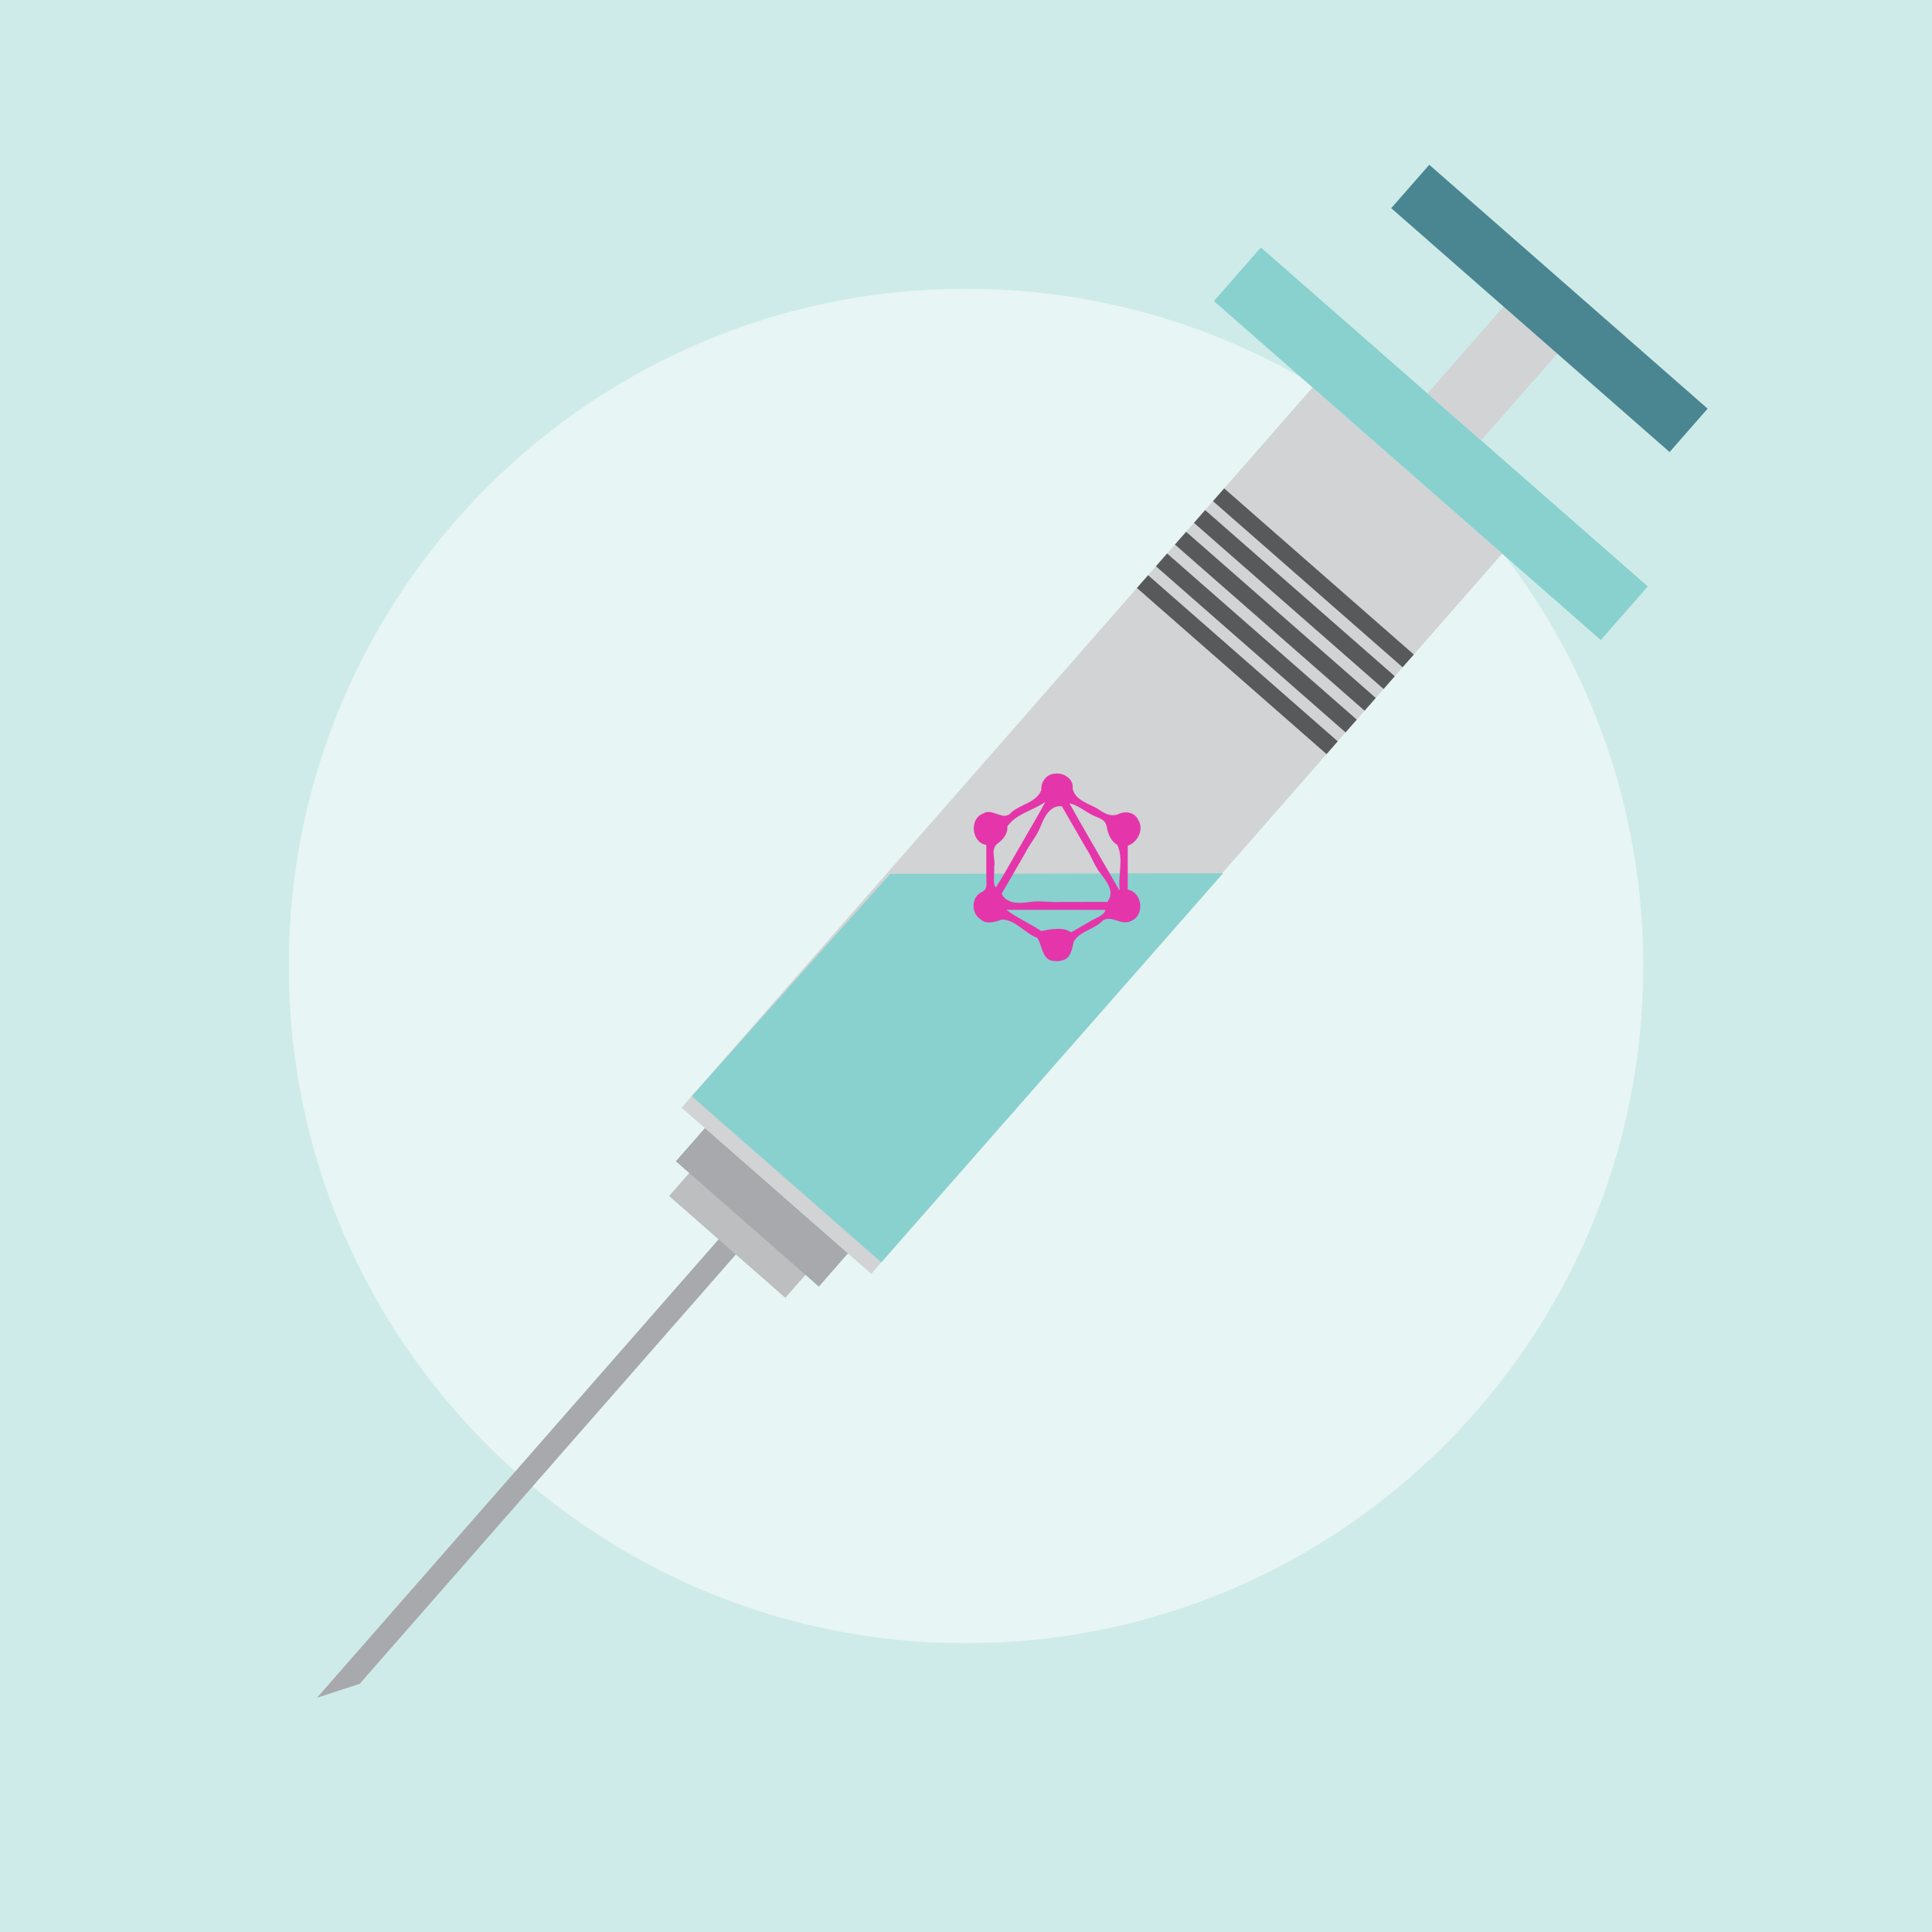
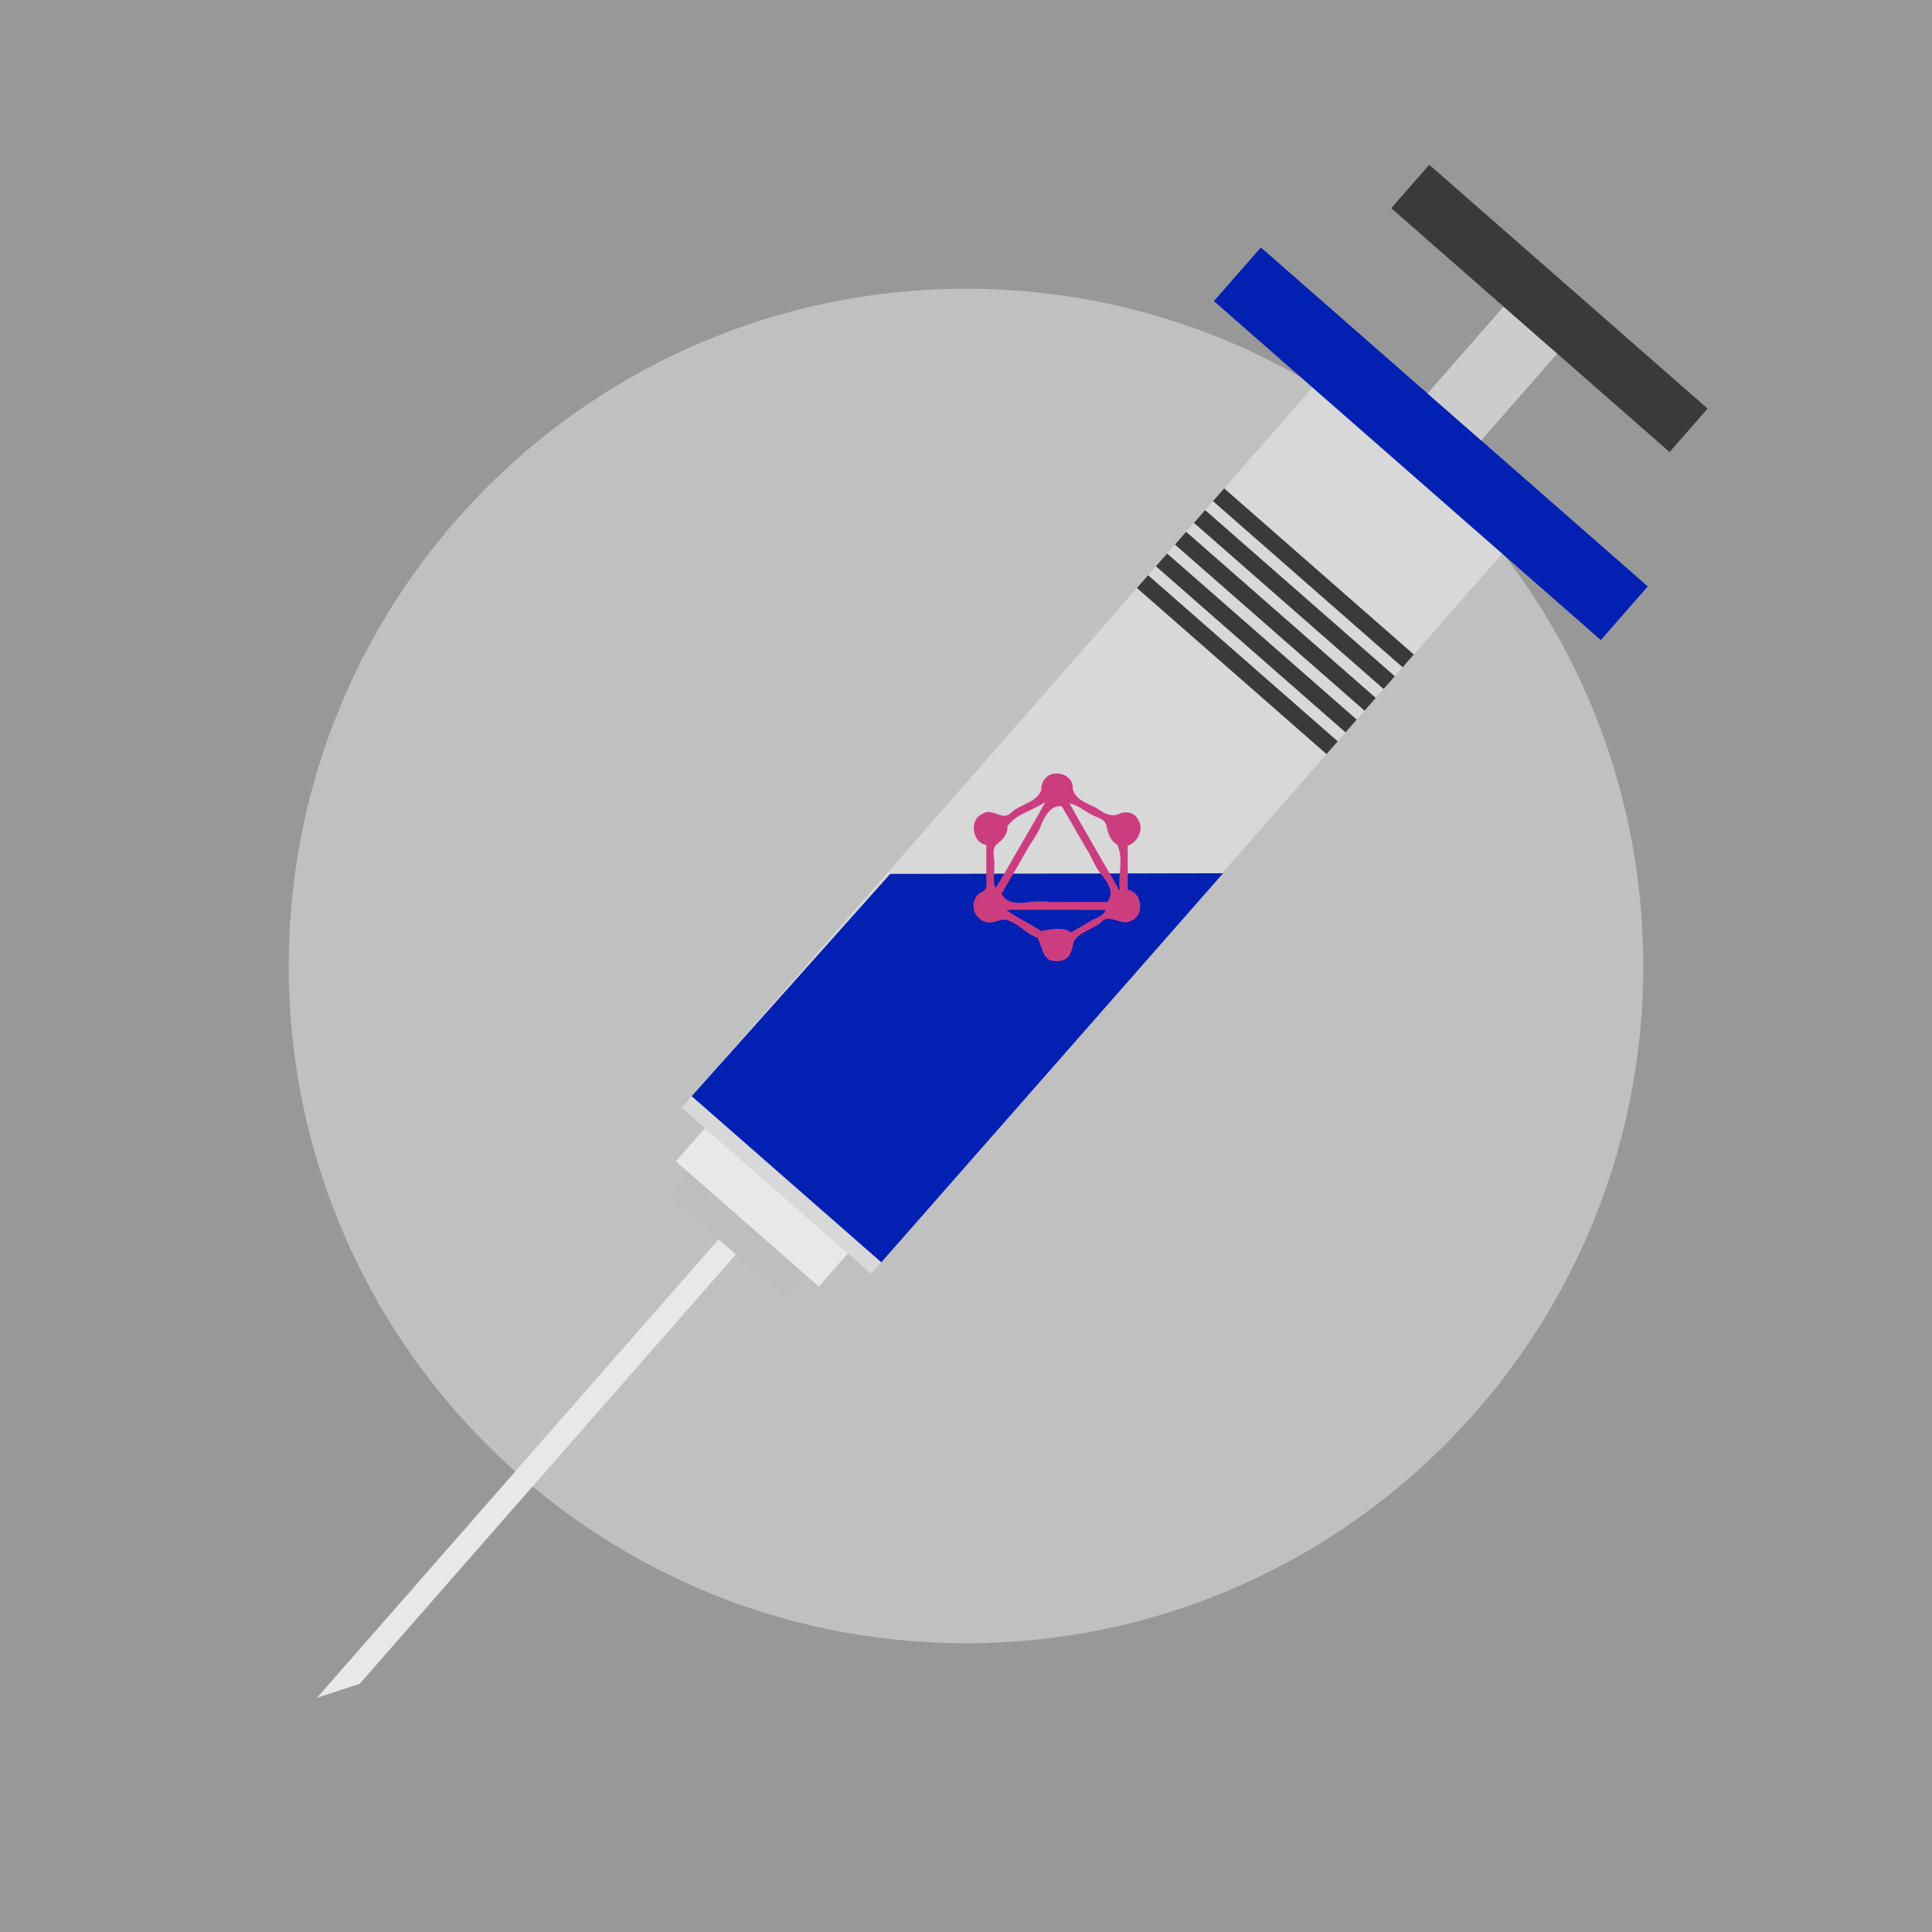
<svg xmlns="http://www.w3.org/2000/svg" version="1.1" id="svg2" xml:space="preserve" width="354.868" height="354.868" viewBox="0 0 354.868 354.868">
  <defs id="defs6">
    <clipPath clipPathUnits="userSpaceOnUse" id="clipPath20">
      <path d="M 0,720 H 720 V 0 H 0 Z" id="path18" />
    </clipPath>
    <clipPath clipPathUnits="userSpaceOnUse" id="clipPath28">
      <path d="M 107.602,612.398 H 612.398 V 107.602 H 107.602 Z" id="path26" />
    </clipPath>
  </defs>
  <g id="g10" transform="matrix(1.333333,0,0,-1.333333,0,960)">
-     <path d="M 0,453.849 H 266.151 V 720 H 0 Z" style="fill:#ceebe9;fill-opacity:1;fill-rule:nonzero;stroke:none;stroke-width:0.37" id="path12" />
-     <g id="g14" transform="matrix(0.369654,0,0,0.369654,0,453.8491)">
-       <g id="g16" clip-path="url(#clipPath20)">
-         <g id="g22">
-           <g id="g24" />
-           <g id="g36">
-             <g clip-path="url(#clipPath28)" id="g34" style="opacity:0.5">
-               <g transform="translate(612.3984,360)" id="g32">
-                 <path d="m 0,0 c 0,-139.396 -113.003,-252.398 -252.398,-252.398 -139.396,0 -252.399,113.002 -252.399,252.398 0,139.396 113.003,252.398 252.399,252.398 C -113.003,252.398 0,139.396 0,0" style="fill:#ffffff;fill-opacity:1;fill-rule:nonzero;stroke:none" id="path30" />
-               </g>
-             </g>
-           </g>
-         </g>
-       </g>
-     </g>
-     <g id="g38" transform="matrix(0.5567647,0,0,0.5567647,120.0215,544.5228)" style="stroke-width:0.664">
-       <path d="m 0,0 -46.917,41.103 156.109,178.189 46.917,-41.103 z" style="fill:#d1d3d4;fill-opacity:1;fill-rule:nonzero;stroke:none;stroke-width:0.664" id="path40" />
-     </g>
+     <path d="M 0,453.849 H 266.151 V 720 H 0 Z" style="fill:#989898;fill-opacity:1;fill-rule:nonzero;stroke:none;stroke-width:0.37" id="path12" />
+     <g id="g24" transform="matrix(0.369654,0,0,0.369654,0,453.8491)" />
+     <path d="m 226.376,586.925 c 0,-51.528 -41.772,-93.3 -93.3,-93.3 -51.528,0 -93.3,41.772 -93.3,93.3 0,51.528 41.772,93.3 93.3,93.3 51.528,0 93.3,-41.772 93.3,-93.3" style="opacity:0.5;fill:#e8e8e8;fill-opacity:1;fill-rule:nonzero;stroke:none;stroke-width:0.37" id="path30" />
+     <path d="m 120.022,544.523 -26.122,22.885 86.916,99.209 26.122,-22.885 z" style="fill:#e8e8e8;fill-opacity:0.601;fill-rule:nonzero;stroke:none;stroke-width:0.37" id="path40" />
    <g id="g42" transform="matrix(0.5567647,0,0,0.5567647,121.4085,546.106)" style="stroke-width:0.664">
-       <path d="M 0,0 -46.917,41.103 2.207,96.098 84.571,96.266 Z" style="fill:#89d1ce;fill-opacity:1;fill-rule:nonzero;stroke:none;stroke-width:0.664" id="path44" />
+       <path d="M 0,0 -46.917,41.103 2.207,96.098 84.571,96.266 Z" style="fill:#0220b1;fill-opacity:1;fill-rule:nonzero;stroke:none;stroke-width:0.664" id="path44" />
    </g>
    <g id="g46" transform="matrix(0.5567647,0,0,0.5567647,220.5258,631.8273)" style="stroke-width:0.664">
-       <path d="M 0,0 -95.729,83.867 -84.104,97.136 11.625,13.269 Z" style="fill:#89d1ce;fill-opacity:1;fill-rule:nonzero;stroke:none;stroke-width:0.664" id="path48" />
+       <path d="M 0,0 -95.729,83.867 -84.104,97.136 11.625,13.269 Z" style="fill:#0220b1;fill-opacity:1;fill-rule:nonzero;stroke:none;stroke-width:0.664" id="path48" />
    </g>
-     <g id="g50" transform="matrix(0.5567647,0,0,0.5567647,204.0431,659.3261)" style="stroke-width:0.664">
-       <path d="M 0,0 -13.27,11.625 5.552,33.109 18.822,21.484 Z" style="fill:#d1d3d4;fill-opacity:1;fill-rule:nonzero;stroke:none;stroke-width:0.664" id="path52" />
-     </g>
-     <g id="g54" transform="matrix(0.5567647,0,0,0.5567647,49.54938,488.038)" style="stroke-width:0.664">
-       <path d="M 0,0 -10.562,-3.451 90.466,111.866 94.731,108.13 Z" style="fill:#a7a9ac;fill-opacity:1;fill-rule:nonzero;stroke:none;stroke-width:0.664" id="path56" />
-     </g>
+     <path d="m 204.043,659.326 -7.388,6.472 10.479,11.962 7.388,-6.472 z" style="fill:#e8e8e8;fill-opacity:0.646;fill-rule:nonzero;stroke:none;stroke-width:0.37" id="path52" />
+     <path d="m 49.549,488.038 -5.881,-1.921 56.249,64.204 2.375,-2.08 z" style="fill:#e8e8e8;fill-opacity:1;fill-rule:nonzero;stroke:none;stroke-width:0.37" id="path56" />
    <g id="g58" transform="matrix(0.5567647,0,0,0.5567647,230.0017,657.7261)" style="stroke-width:0.664">
-       <path d="m 0,0 -68.874,60.34 9.41,10.742 68.875,-60.34 z" style="fill:#4a8691;fill-opacity:1;fill-rule:nonzero;stroke:none;stroke-width:0.664" id="path60" />
+       <path d="m 0,0 -68.874,60.34 9.41,10.742 68.875,-60.34 z" style="fill:#3b3a3a;fill-opacity:1;fill-rule:nonzero;stroke:none;stroke-width:0.664" id="path60" />
    </g>
    <g id="g62" transform="matrix(0.5567647,0,0,0.5567647,108.1837,541.2137)" style="stroke-width:0.664">
      <path d="m 0,0 -28.75,25.188 7.196,8.214 28.75,-25.188 z" style="fill:#bcbec0;fill-opacity:1;fill-rule:nonzero;stroke:none;stroke-width:0.664" id="path64" />
    </g>
-     <g id="g66" transform="matrix(0.5567647,0,0,0.5567647,112.8046,542.7618)" style="stroke-width:0.664">
-       <path d="m 0,0 -35.385,31 7.196,8.215 L 7.196,8.214 Z" style="fill:#a7a9ac;fill-opacity:1;fill-rule:nonzero;stroke:none;stroke-width:0.664" id="path68" />
+     <g id="g66" transform="matrix(0.5567647,0,0,0.5567647,112.8046,542.7618)" style="stroke-width:0.664;font-variation-settings:normal;opacity:1;vector-effect:none;fill:#e8e8e8;fill-opacity:1;stroke:none;stroke-linecap:butt;stroke-linejoin:miter;stroke-miterlimit:4;stroke-dasharray:none;stroke-dashoffset:0;stroke-opacity:1;stop-color:#000000;stop-opacity:1">
+       <path d="m 0,0 -35.385,31 7.196,8.215 L 7.196,8.214 Z" style="fill:#e8e8e8;fill-opacity:1;fill-rule:nonzero;stroke:none;stroke-width:0.664;font-variation-settings:normal;vector-effect:none;stroke-linecap:butt;stroke-linejoin:miter;stroke-miterlimit:4;stroke-dasharray:none;stroke-dashoffset:0;stroke-opacity:1;stop-color:#000000;stop-opacity:1" id="path68" />
    </g>
-     <g id="g70" transform="matrix(0.5567647,0,0,0.5567647,193.2219,628.0766)" style="stroke-width:0.664">
-       <path d="m 0,0 -46.917,41.103 2.768,3.16 L 2.768,3.159 Z" style="fill:#58595b;fill-opacity:1;fill-rule:nonzero;stroke:none;stroke-width:0.664" id="path72" />
+     <g id="g70" transform="matrix(0.5567647,0,0,0.5567647,193.2219,628.0766)" style="stroke-width:0.664;font-variation-settings:normal;opacity:1;vector-effect:none;fill:#3b3a3a;fill-opacity:1;stroke-linecap:butt;stroke-linejoin:miter;stroke-miterlimit:4;stroke-dasharray:none;stroke-dashoffset:0;stroke-opacity:1;stop-color:#000000;stop-opacity:1;stroke:none">
+       <path d="m 0,0 -46.917,41.103 2.768,3.16 L 2.768,3.159 Z" style="fill:#3b3a3a;fill-opacity:1;fill-rule:nonzero;stroke:none;stroke-width:0.664;font-variation-settings:normal;vector-effect:none;stroke-linecap:butt;stroke-linejoin:miter;stroke-miterlimit:4;stroke-dasharray:none;stroke-dashoffset:0;stroke-opacity:1;stop-color:#000000;stop-opacity:1" id="path72" />
    </g>
    <g id="g74" transform="matrix(0.5567647,0,0,0.5567647,190.6021,625.0862)" style="stroke-width:0.664">
-       <path d="m 0,0 -46.917,41.103 2.768,3.16 L 2.768,3.159 Z" style="fill:#58595b;fill-opacity:1;fill-rule:nonzero;stroke:none;stroke-width:0.664" id="path76" />
+       <path d="m 0,0 -46.917,41.103 2.768,3.16 L 2.768,3.159 Z" style="fill:#3b3a3a;fill-opacity:1;fill-rule:nonzero;stroke:none;stroke-width:0.664" id="path76" />
    </g>
-     <g id="g78" transform="matrix(0.5567647,0,0,0.5567647,187.9823,622.096)" style="stroke-width:0.664">
-       <path d="m 0,0 -46.917,41.103 2.768,3.159 L 2.768,3.159 Z" style="fill:#58595b;fill-opacity:1;fill-rule:nonzero;stroke:none;stroke-width:0.664" id="path80" />
+     <g id="g78" transform="matrix(0.5567647,0,0,0.5567647,187.9823,622.096)" style="stroke-width:0.664;font-variation-settings:normal;opacity:1;vector-effect:none;fill:#3b3a3a;fill-opacity:1;stroke-linecap:butt;stroke-linejoin:miter;stroke-miterlimit:4;stroke-dasharray:none;stroke-dashoffset:0;stroke-opacity:1;stop-color:#000000;stop-opacity:1;stroke:none">
+       <path d="m 0,0 -46.917,41.103 2.768,3.159 L 2.768,3.159 Z" style="fill:#3b3a3a;fill-opacity:1;fill-rule:nonzero;stroke:none;stroke-width:0.664;font-variation-settings:normal;vector-effect:none;stroke-linecap:butt;stroke-linejoin:miter;stroke-miterlimit:4;stroke-dasharray:none;stroke-dashoffset:0;stroke-opacity:1;stop-color:#000000;stop-opacity:1" id="path80" />
    </g>
-     <g id="g82" transform="matrix(0.5567647,0,0,0.5567647,185.3626,619.1056)" style="stroke-width:0.664">
-       <path d="m 0,0 -46.917,41.103 2.768,3.159 L 2.768,3.159 Z" style="fill:#58595b;fill-opacity:1;fill-rule:nonzero;stroke:none;stroke-width:0.664" id="path84" />
+     <g id="g82" transform="matrix(0.5567647,0,0,0.5567647,185.3626,619.1056)" style="stroke-width:0.664;font-variation-settings:normal;opacity:1;vector-effect:none;fill:#3b3a3a;fill-opacity:1;stroke-linecap:butt;stroke-linejoin:miter;stroke-miterlimit:4;stroke-dasharray:none;stroke-dashoffset:0;stroke-opacity:1;stop-color:#000000;stop-opacity:1;stroke:none">
+       <path d="m 0,0 -46.917,41.103 2.768,3.159 L 2.768,3.159 Z" style="fill:#3b3a3a;fill-opacity:1;fill-rule:nonzero;stroke:none;stroke-width:0.664;font-variation-settings:normal;vector-effect:none;stroke-linecap:butt;stroke-linejoin:miter;stroke-miterlimit:4;stroke-dasharray:none;stroke-dashoffset:0;stroke-opacity:1;stop-color:#000000;stop-opacity:1" id="path84" />
    </g>
-     <g id="g86" transform="matrix(0.5567647,0,0,0.5567647,182.7428,616.1152)" style="stroke-width:0.664">
-       <path d="m 0,0 -46.917,41.103 2.768,3.16 L 2.768,3.159 Z" style="fill:#58595b;fill-opacity:1;fill-rule:nonzero;stroke:none;stroke-width:0.664" id="path88" />
+     <g id="g86" transform="matrix(0.5567647,0,0,0.5567647,182.7428,616.1152)" style="stroke-width:0.664;font-variation-settings:normal;opacity:1;vector-effect:none;fill:#3b3a3a;fill-opacity:1;stroke-linecap:butt;stroke-linejoin:miter;stroke-miterlimit:4;stroke-dasharray:none;stroke-dashoffset:0;stroke-opacity:1;stop-color:#000000;stop-opacity:1;stroke:none">
+       <path d="m 0,0 -46.917,41.103 2.768,3.16 L 2.768,3.159 Z" style="fill:#3b3a3a;fill-opacity:1;fill-rule:nonzero;stroke:none;stroke-width:0.664;font-variation-settings:normal;vector-effect:none;stroke-linecap:butt;stroke-linejoin:miter;stroke-miterlimit:4;stroke-dasharray:none;stroke-dashoffset:0;stroke-opacity:1;stop-color:#000000;stop-opacity:1" id="path88" />
    </g>
-     <path style="fill:#e535ab;fill-opacity:1;stroke-width:1.048" d="m 145.296,587.61 c -1.777,-0.02 -1.704,2.241 -2.411,3.197 -1.722,0.629 -2.927,2.461 -4.856,2.522 -0.974,-0.358 -2.167,-0.746 -3.047,0.1 -1.223,0.867 -1.167,2.961 0.202,3.655 0.958,0.357 0.679,1.31 0.688,2.089 0,1.477 0,2.954 0,4.431 -2.04,0.31 -2.382,3.631 -0.427,4.326 1.244,0.84 2.748,-1.133 3.846,0.119 1.262,1.176 3.469,1.348 4.162,3.115 -0.074,1.137 0.709,2.218 1.916,2.261 1.179,0.16 2.566,-0.758 2.394,-2.046 0.331,-1.591 2.118,-2.053 3.36,-2.736 0.917,-0.651 1.955,-1.301 3.094,-0.728 0.962,0.401 2.137,0.123 2.596,-0.878 0.812,-1.28 -0.082,-3.097 -1.456,-3.536 0,-2.02 0,-4.039 0,-6.059 1.994,-0.313 2.392,-3.52 0.511,-4.284 -1.287,-0.777 -2.648,0.797 -3.916,0.057 -1.123,-1.247 -3.105,-1.418 -4.023,-2.898 -0.289,-1.062 -0.353,-2.401 -1.734,-2.654 -0.292,-0.082 -0.602,-0.102 -0.901,-0.052 z m 4.728,5.376 c 0.703,0.504 2.109,0.836 2.25,1.665 -4.535,0.025 -9.095,0.003 -13.64,0.011 1.492,-1.137 3.244,-1.86 4.787,-2.919 1.379,0.251 3.044,0.614 4.133,-0.182 0.823,0.476 1.646,0.951 2.47,1.426 z m 2.624,2.948 c 0.866,1.185 -0.128,2.563 -0.869,3.516 -0.956,1.098 -1.356,2.507 -2.159,3.702 -1.112,1.926 -2.226,3.852 -3.343,5.776 -1.541,0.183 -2.367,-1.386 -2.855,-2.59 -0.498,-1.402 -1.508,-2.5 -2.171,-3.814 -1.086,-1.881 -2.172,-3.763 -3.258,-5.644 0.634,-1.408 2.391,-1.342 3.679,-1.162 1.462,0.269 2.919,-0.056 4.388,0.029 2.176,0.002 4.351,0.005 6.527,0.006 0.021,0.06 0.042,0.123 0.062,0.18 z m -12.1,7.52 c 1.146,2.028 2.366,4.014 3.457,6.073 -1.692,-1.181 -3.977,-1.602 -5.226,-3.351 0.076,-0.96 -0.534,-1.789 -1.306,-2.344 -1.115,-0.818 -0.291,-2.152 -0.511,-3.267 0.044,-0.806 -0.23,-2.659 0.257,-2.786 1.182,1.849 2.206,3.792 3.329,5.676 z m 13.703,-6.02 c -0.263,2.05 0.581,4.243 -0.336,6.191 -0.897,0.498 -1.272,1.505 -1.457,2.481 -0.179,1.223 -1.517,1.245 -2.335,1.81 -0.913,0.499 -1.76,1.214 -2.798,1.418 2.22,-3.967 4.529,-7.883 6.792,-11.825 -0.181,-0.095 0.125,-0.127 0.133,-0.076 z" id="path6342" />
+     <path style="fill:#cc3d80;fill-opacity:1;stroke-width:1.048" d="m 145.296,587.61 c -1.777,-0.02 -1.704,2.241 -2.411,3.197 -1.722,0.629 -2.927,2.461 -4.856,2.522 -0.974,-0.358 -2.167,-0.746 -3.047,0.1 -1.223,0.867 -1.167,2.961 0.202,3.655 0.958,0.357 0.679,1.31 0.688,2.089 0,1.477 0,2.954 0,4.431 -2.04,0.31 -2.382,3.631 -0.427,4.326 1.244,0.84 2.748,-1.133 3.846,0.119 1.262,1.176 3.469,1.348 4.162,3.115 -0.074,1.137 0.709,2.218 1.916,2.261 1.179,0.16 2.566,-0.758 2.394,-2.046 0.331,-1.591 2.118,-2.053 3.36,-2.736 0.917,-0.651 1.955,-1.301 3.094,-0.728 0.962,0.401 2.137,0.123 2.596,-0.878 0.812,-1.28 -0.082,-3.097 -1.456,-3.536 0,-2.02 0,-4.039 0,-6.059 1.994,-0.313 2.392,-3.52 0.511,-4.284 -1.287,-0.777 -2.648,0.797 -3.916,0.057 -1.123,-1.247 -3.105,-1.418 -4.023,-2.898 -0.289,-1.062 -0.353,-2.401 -1.734,-2.654 -0.292,-0.082 -0.602,-0.102 -0.901,-0.052 z m 4.728,5.376 c 0.703,0.504 2.109,0.836 2.25,1.665 -4.535,0.025 -9.095,0.003 -13.64,0.011 1.492,-1.137 3.244,-1.86 4.787,-2.919 1.379,0.251 3.044,0.614 4.133,-0.182 0.823,0.476 1.646,0.951 2.47,1.426 z m 2.624,2.948 c 0.866,1.185 -0.128,2.563 -0.869,3.516 -0.956,1.098 -1.356,2.507 -2.159,3.702 -1.112,1.926 -2.226,3.852 -3.343,5.776 -1.541,0.183 -2.367,-1.386 -2.855,-2.59 -0.498,-1.402 -1.508,-2.5 -2.171,-3.814 -1.086,-1.881 -2.172,-3.763 -3.258,-5.644 0.634,-1.408 2.391,-1.342 3.679,-1.162 1.462,0.269 2.919,-0.056 4.388,0.029 2.176,0.002 4.351,0.005 6.527,0.006 0.021,0.06 0.042,0.123 0.062,0.18 z m -12.1,7.52 c 1.146,2.028 2.366,4.014 3.457,6.073 -1.692,-1.181 -3.977,-1.602 -5.226,-3.351 0.076,-0.96 -0.534,-1.789 -1.306,-2.344 -1.115,-0.818 -0.291,-2.152 -0.511,-3.267 0.044,-0.806 -0.23,-2.659 0.257,-2.786 1.182,1.849 2.206,3.792 3.329,5.676 z m 13.703,-6.02 c -0.263,2.05 0.581,4.243 -0.336,6.191 -0.897,0.498 -1.272,1.505 -1.457,2.481 -0.179,1.223 -1.517,1.245 -2.335,1.81 -0.913,0.499 -1.76,1.214 -2.798,1.418 2.22,-3.967 4.529,-7.883 6.792,-11.825 -0.181,-0.095 0.125,-0.127 0.133,-0.076 z" id="path6342" />
  </g>
</svg>
